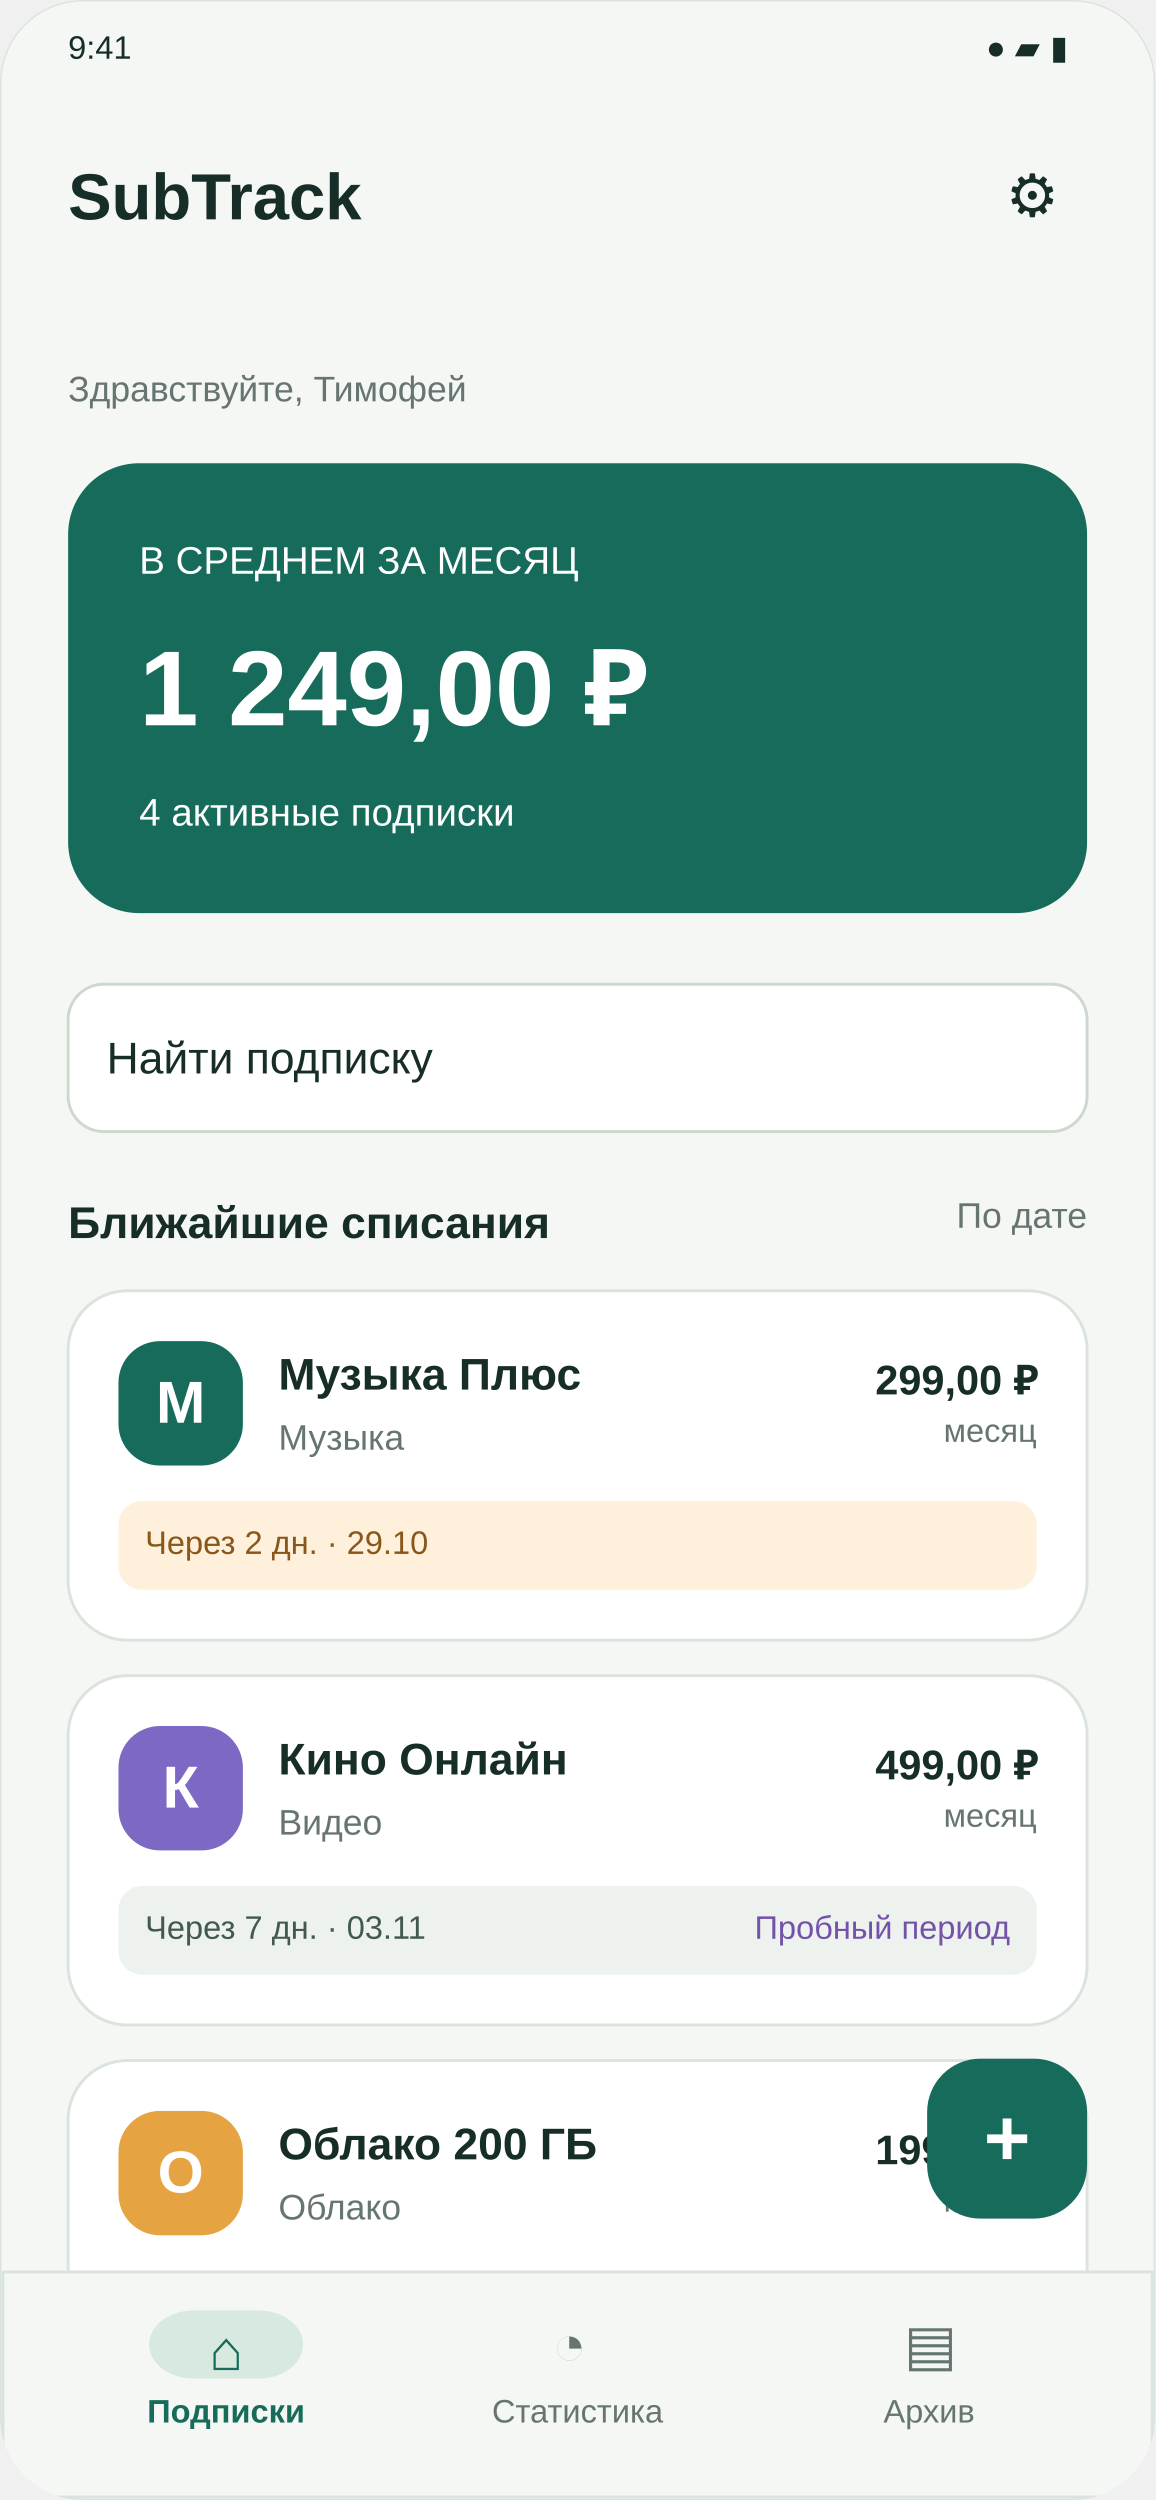
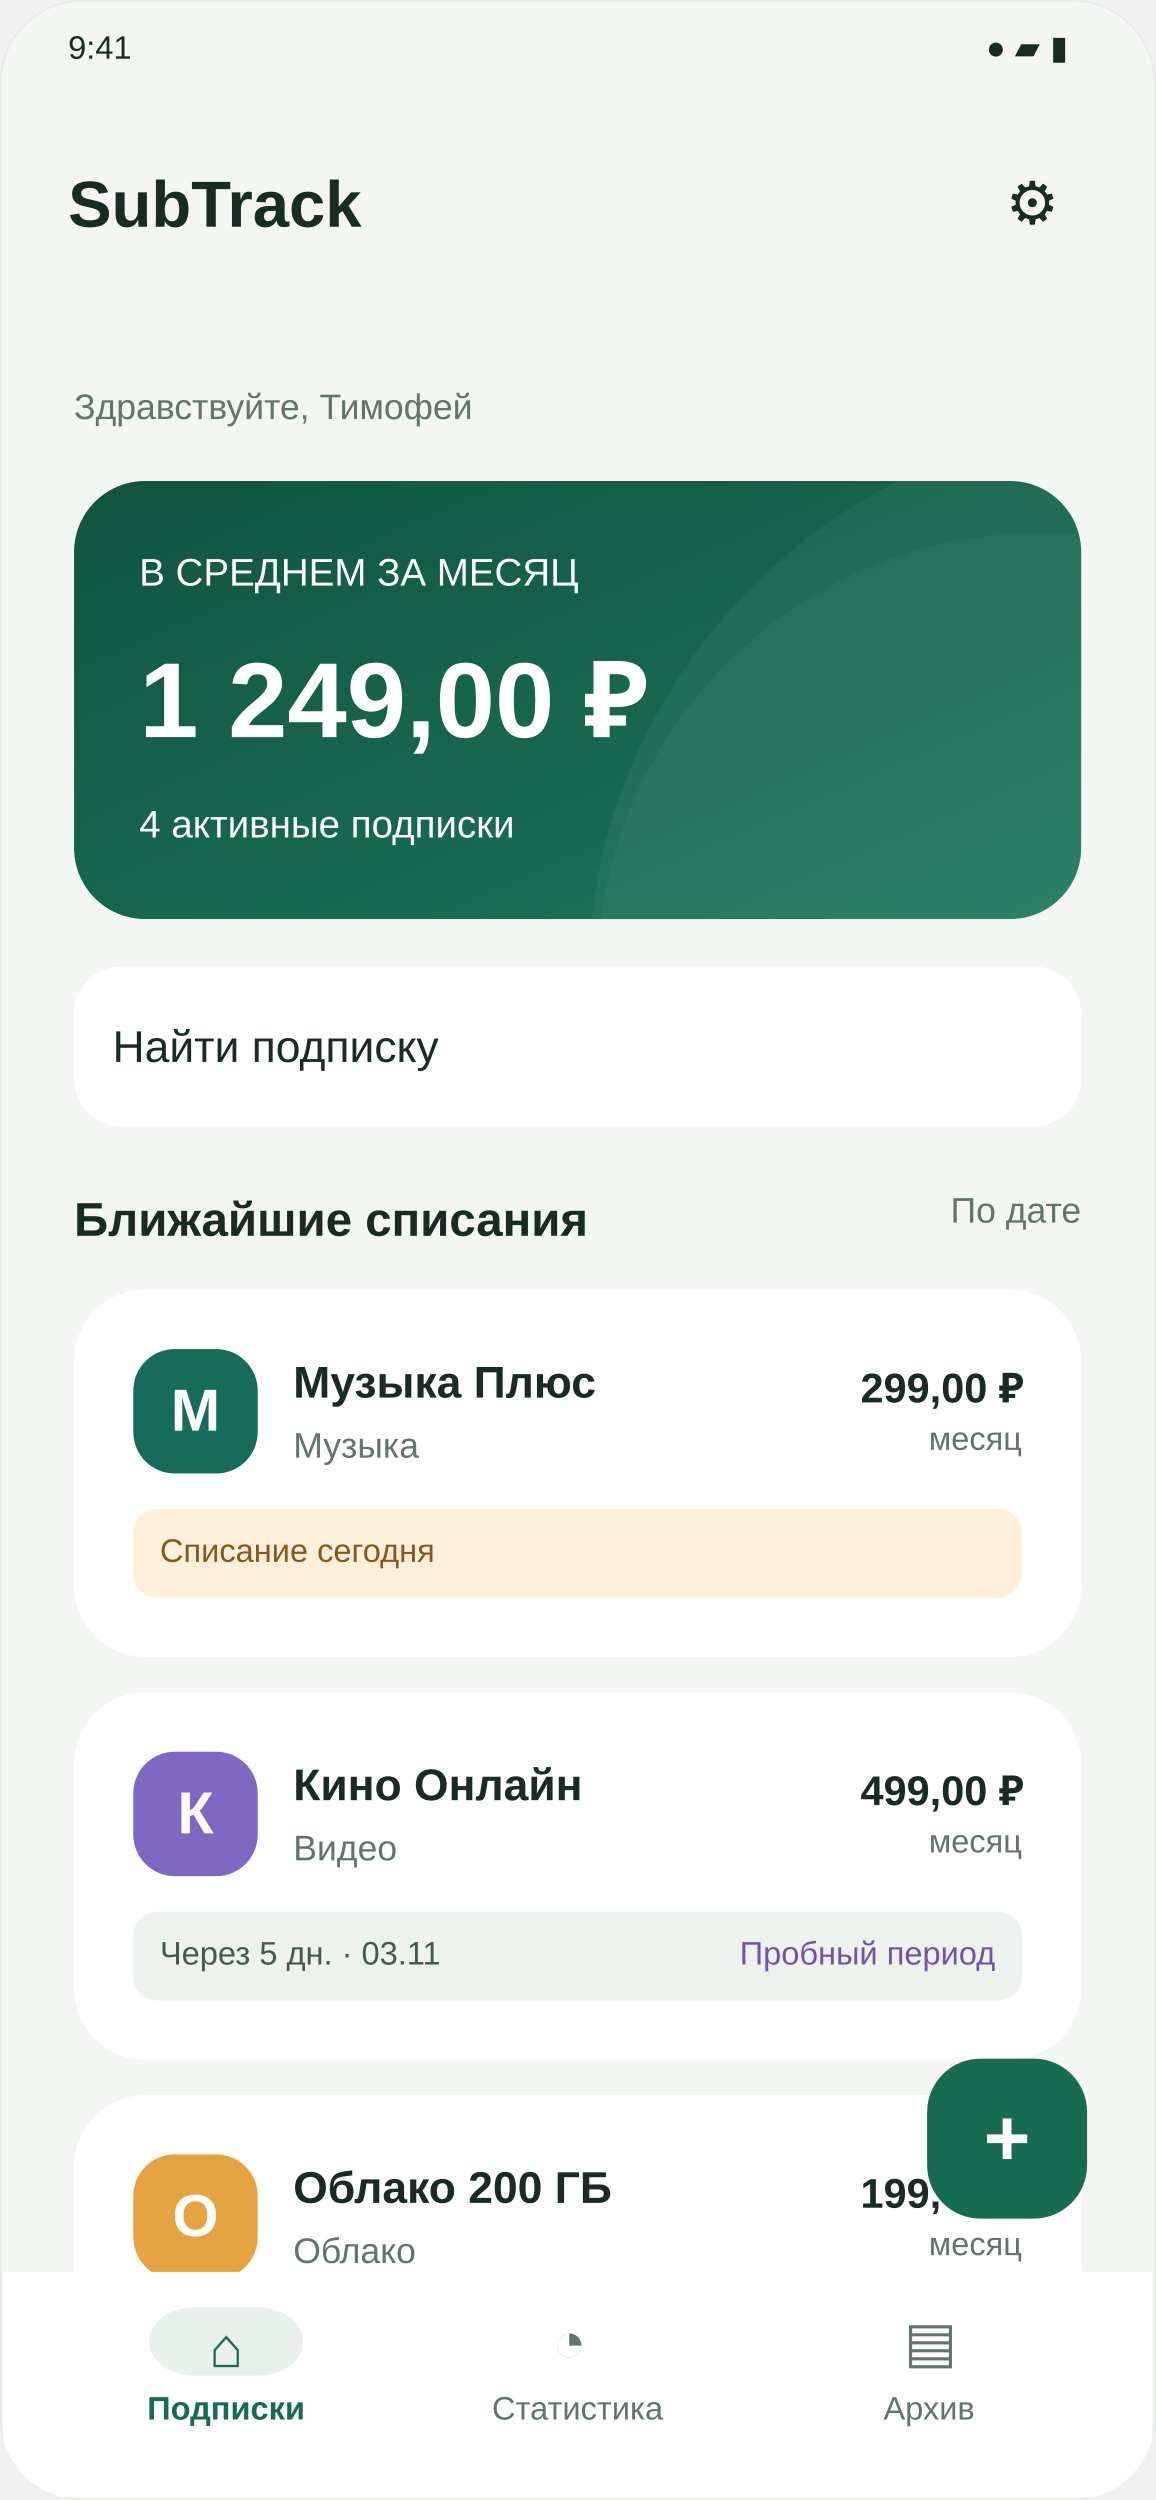
<svg xmlns="http://www.w3.org/2000/svg" width="390" height="844" viewBox="0 0 390 844">
  <defs>
+     <linearGradient id="greenHeader" x2="1" y2="1">
+       <stop stop-color="#125440" />
+       <stop offset="1" stop-color="#1b775b" />
+     </linearGradient>
    <clipPath id="mainclip">
-       <rect x="0" y="101" width="390" height="666" />
+       <rect x="0" y="105" width="390" height="662" />
    </clipPath>
    <clipPath id="screen">
      <rect width="390" height="844" rx="28" />
    </clipPath>
  </defs>
  <g clip-path="url(#screen)">
-     <rect x="0" y="0" width="390" height="844" rx="28" fill="rgb(245, 247, 244)" stroke="rgb(219, 227, 221)" stroke-width="1" />
-     <text x="23" y="19.84" font-family="Arial" font-size="11" font-weight="400" fill="rgb(23, 45, 40)">9:41</text>
-     <text x="332.89" y="19.84" font-family="Arial" font-size="11" font-weight="400" fill="rgb(23, 45, 40)">● ▰ ▮</text>
-     <text x="23" y="74.05" font-family="Arial" font-size="22" font-weight="700" fill="rgb(23, 45, 40)">SubTrack</text>
-     <text x="339.56" y="73.04" font-family="Arial" font-size="20" font-weight="700" fill="rgb(23, 45, 40)">⚙</text>
+     <rect x="0" y="0" width="390" height="844" rx="28" fill="rgb(243, 246, 243)" stroke="rgb(228, 235, 229)" stroke-width="1" />
+     <text x="23" y="19.84" font-family="Arial" font-size="11" font-weight="400" fill="rgb(24, 44, 35)">9:41</text>
+     <text x="332.89" y="19.84" font-family="Arial" font-size="11" font-weight="400" fill="rgb(24, 44, 35)">● ▰ ▮</text>
+     <text x="23" y="76.55" font-family="Arial" font-size="22" font-weight="700" fill="rgb(24, 44, 35)">SubTrack</text>
+     <text x="339.56" y="75.54" font-family="Arial" font-size="20" font-weight="700" fill="rgb(24, 44, 35)">⚙</text>
    <g clip-path="url(#mainclip)">
-       <text x="23" y="135.48" font-family="Arial" font-size="12" font-weight="400" fill="rgb(102, 117, 111)">Здравствуйте, Тимофей</text>
-       <rect x="23" y="156.39" width="344" height="151.88" rx="24" fill="rgb(23, 107, 91)" stroke="none" stroke-width="0" />
-       <text x="47" y="193.69" font-family="Arial" font-size="13" font-weight="400" fill="rgb(255, 255, 255)">В СРЕДНЕМ ЗА МЕСЯЦ</text>
-       <text x="47" y="244.85" font-family="Arial" font-size="36" font-weight="700" fill="rgb(255, 255, 255)">1 249,00 ₽</text>
-       <text x="47" y="278.72" font-family="Arial" font-size="13" font-weight="400" fill="rgb(255, 255, 255)">4 активные подписки</text>
-       <rect x="23" y="332.27" width="344" height="49.75" rx="12" fill="rgb(255, 255, 255)" stroke="rgb(205, 216, 207)" stroke-width="1" />
-       <text x="36" y="362.39" font-family="Arial" font-size="15" font-weight="400" fill="rgb(23, 45, 40)">Найти подписку</text>
-       <text x="23" y="417.96" font-family="Arial" font-size="15" font-weight="700" fill="rgb(23, 45, 40)">Ближайшие списания</text>
-       <text x="322.91" y="414.5" font-family="Arial" font-size="12" font-weight="400" fill="rgb(102, 117, 111)">По дате</text>
-       <rect x="23" y="435.77" width="344" height="117.94" rx="20" fill="rgb(255, 255, 255)" stroke="rgb(219, 227, 221)" stroke-width="1" />
-       <rect x="40" y="452.77" width="42" height="42" rx="14" fill="rgb(23, 107, 91)" stroke="none" stroke-width="0" />
-       <text x="52.66" y="480.31" font-family="Arial" font-size="20" font-weight="700" fill="rgb(255, 255, 255)">М</text>
-       <text x="94" y="469.13" font-family="Arial" font-size="15" font-weight="700" fill="rgb(23, 45, 40)">Музыка Плюс</text>
-       <text x="94" y="489.42" font-family="Arial" font-size="12" font-weight="400" fill="rgb(102, 117, 111)">Музыка</text>
-       <text x="295.5" y="470.76" font-family="Arial" font-size="14" font-weight="700" fill="rgb(23, 45, 40)">299,00 ₽</text>
-       <text x="318.56" y="486.78" font-family="Arial" font-size="11" font-weight="400" fill="rgb(102, 117, 111)">месяц</text>
-       <rect x="40" y="506.77" width="310" height="29.94" rx="8" fill="rgb(255, 240, 220)" stroke="none" stroke-width="0" />
-       <text x="49" y="524.61" font-family="Arial" font-size="11" font-weight="400" fill="rgb(137, 87, 25)">Через 2 дн. · 29.10</text>
-       <rect x="23" y="565.7" width="344" height="117.94" rx="20" fill="rgb(255, 255, 255)" stroke="rgb(219, 227, 221)" stroke-width="1" />
-       <rect x="40" y="582.7" width="42" height="42" rx="14" fill="rgb(125, 104, 196)" stroke="none" stroke-width="0" />
-       <text x="54.89" y="610.24" font-family="Arial" font-size="20" font-weight="700" fill="rgb(255, 255, 255)">К</text>
-       <text x="94" y="599.07" font-family="Arial" font-size="15" font-weight="700" fill="rgb(23, 45, 40)">Кино Онлайн</text>
-       <text x="94" y="619.36" font-family="Arial" font-size="12" font-weight="400" fill="rgb(102, 117, 111)">Видео</text>
-       <text x="295.5" y="600.7" font-family="Arial" font-size="14" font-weight="700" fill="rgb(23, 45, 40)">499,00 ₽</text>
-       <text x="318.56" y="616.72" font-family="Arial" font-size="11" font-weight="400" fill="rgb(102, 117, 111)">месяц</text>
-       <rect x="40" y="636.7" width="310" height="29.94" rx="8" fill="rgb(237, 242, 238)" stroke="none" stroke-width="0" />
-       <text x="49" y="654.54" font-family="Arial" font-size="11" font-weight="400" fill="rgb(66, 90, 78)">Через 7 дн. · 03.11</text>
-       <text x="254.73" y="654.54" font-family="Arial" font-size="11" font-weight="400" fill="rgb(116, 82, 170)">Пробный период</text>
-       <rect x="23" y="695.64" width="344" height="117.94" rx="20" fill="rgb(255, 255, 255)" stroke="rgb(219, 227, 221)" stroke-width="1" />
-       <rect x="40" y="712.64" width="42" height="42" rx="14" fill="rgb(229, 163, 65)" stroke="none" stroke-width="0" />
-       <text x="53.22" y="740.18" font-family="Arial" font-size="20" font-weight="700" fill="rgb(255, 255, 255)">О</text>
-       <text x="94" y="729" font-family="Arial" font-size="15" font-weight="700" fill="rgb(23, 45, 40)">Облако 200 ГБ</text>
-       <text x="94" y="749.29" font-family="Arial" font-size="12" font-weight="400" fill="rgb(102, 117, 111)">Облако</text>
-       <text x="295.5" y="730.64" font-family="Arial" font-size="14" font-weight="700" fill="rgb(23, 45, 40)">199,00 ₽</text>
-       <text x="318.56" y="746.65" font-family="Arial" font-size="11" font-weight="400" fill="rgb(102, 117, 111)">месяц</text>
-       <rect x="40" y="766.64" width="310" height="29.94" rx="8" fill="rgb(237, 242, 238)" stroke="none" stroke-width="0" />
-       <text x="49" y="784.48" font-family="Arial" font-size="11" font-weight="400" fill="rgb(66, 90, 78)">Через 16 дн. · 12.11</text>
-       <rect x="23" y="825.58" width="344" height="117.94" rx="20" fill="rgb(255, 255, 255)" stroke="rgb(219, 227, 221)" stroke-width="1" />
-       <rect x="40" y="842.58" width="42" height="42" rx="14" fill="rgb(76, 140, 186)" stroke="none" stroke-width="0" />
-       <text x="54.89" y="870.12" font-family="Arial" font-size="20" font-weight="700" fill="rgb(255, 255, 255)">К</text>
-       <text x="94" y="858.94" font-family="Arial" font-size="15" font-weight="700" fill="rgb(23, 45, 40)">Курс Языка</text>
-       <text x="94" y="879.23" font-family="Arial" font-size="12" font-weight="400" fill="rgb(102, 117, 111)">Обучение</text>
-       <text x="283.83" y="860.57" font-family="Arial" font-size="14" font-weight="700" fill="rgb(23, 45, 40)">3 024,00 ₽</text>
-       <text x="333.92" y="876.59" font-family="Arial" font-size="11" font-weight="400" fill="rgb(102, 117, 111)">год</text>
-       <text x="49" y="914.42" font-family="Arial" font-size="11" font-weight="400" fill="rgb(66, 90, 78)">Через 35 дн. · 01.12</text>
+       <text x="25" y="141.48" font-family="Arial" font-size="12" font-weight="400" fill="rgb(97, 117, 106)">Здравствуйте, Тимофей</text>
+       <defs>
+         <clipPath id="header7">
+           <rect x="25" y="162.39" width="340" height="147.88" rx="24" />
+         </clipPath>
+       </defs>
+       <g clip-path="url(#header7)">
+         <rect x="25" y="162.39" width="340" height="147.88" fill="url(#greenHeader)" />
+         <circle cx="388.8" cy="332.45" r="190.4" fill="#fff" opacity=".045" />
+         <circle cx="351.4" cy="329.49" r="149.6" fill="#fff" opacity=".035" />
+       </g>
+       <text x="47" y="197.69" font-family="Arial" font-size="13" font-weight="400" fill="rgb(255, 255, 255)">В СРЕДНЕМ ЗА МЕСЯЦ</text>
+       <text x="47" y="248.85" font-family="Arial" font-size="36" font-weight="700" fill="rgb(255, 255, 255)">1 249,00 ₽</text>
+       <text x="47" y="282.72" font-family="Arial" font-size="13" font-weight="400" fill="rgb(255, 255, 255)">4 активные подписки</text>
+       <rect x="25" y="326.27" width="340" height="54" rx="16" fill="rgb(255, 255, 255)" stroke="rgba(0, 0, 0, 0)" stroke-width="2" />
+       <text x="38" y="358.52" font-family="Arial" font-size="15" font-weight="400" fill="rgb(24, 44, 35)">Найти подписку</text>
+       <text x="25" y="417.21" font-family="Arial" font-size="16" font-weight="700" fill="rgb(24, 44, 35)">Ближайшие списания</text>
+       <text x="320.91" y="412.75" font-family="Arial" font-size="12" font-weight="400" fill="rgb(97, 117, 106)">По дате</text>
+       <rect x="25" y="435.45" width="340" height="123.94" rx="24" fill="rgb(255, 255, 255)" stroke="none" stroke-width="0" />
+       <rect x="45" y="455.45" width="42" height="42" rx="14" fill="rgb(23, 107, 91)" stroke="none" stroke-width="0" />
+       <text x="57.66" y="482.99" font-family="Arial" font-size="20" font-weight="700" fill="rgb(255, 255, 255)">М</text>
+       <text x="99" y="471.82" font-family="Arial" font-size="15" font-weight="700" fill="rgb(24, 44, 35)">Музыка Плюс</text>
+       <text x="99" y="492.11" font-family="Arial" font-size="12" font-weight="400" fill="rgb(97, 117, 106)">Музыка</text>
+       <text x="290.5" y="473.45" font-family="Arial" font-size="14" font-weight="700" fill="rgb(24, 44, 35)">299,00 ₽</text>
+       <text x="313.56" y="489.47" font-family="Arial" font-size="11" font-weight="400" fill="rgb(97, 117, 106)">месяц</text>
+       <rect x="45" y="509.45" width="300" height="29.94" rx="8" fill="rgb(255, 240, 220)" stroke="none" stroke-width="0" />
+       <text x="54" y="527.29" font-family="Arial" font-size="11" font-weight="400" fill="rgb(137, 87, 25)">Списание сегодня</text>
+       <rect x="25" y="571.39" width="340" height="123.94" rx="24" fill="rgb(255, 255, 255)" stroke="none" stroke-width="0" />
+       <rect x="45" y="591.39" width="42" height="42" rx="14" fill="rgb(125, 104, 196)" stroke="none" stroke-width="0" />
+       <text x="59.89" y="618.93" font-family="Arial" font-size="20" font-weight="700" fill="rgb(255, 255, 255)">К</text>
+       <text x="99" y="607.75" font-family="Arial" font-size="15" font-weight="700" fill="rgb(24, 44, 35)">Кино Онлайн</text>
+       <text x="99" y="628.04" font-family="Arial" font-size="12" font-weight="400" fill="rgb(97, 117, 106)">Видео</text>
+       <text x="290.5" y="609.39" font-family="Arial" font-size="14" font-weight="700" fill="rgb(24, 44, 35)">499,00 ₽</text>
+       <text x="313.56" y="625.4" font-family="Arial" font-size="11" font-weight="400" fill="rgb(97, 117, 106)">месяц</text>
+       <rect x="45" y="645.39" width="300" height="29.94" rx="8" fill="rgb(237, 242, 238)" stroke="none" stroke-width="0" />
+       <text x="54" y="663.23" font-family="Arial" font-size="11" font-weight="400" fill="rgb(66, 90, 78)">Через 5 дн. · 03.11</text>
+       <text x="249.73" y="663.23" font-family="Arial" font-size="11" font-weight="400" fill="rgb(116, 82, 170)">Пробный период</text>
+       <rect x="25" y="707.33" width="340" height="123.94" rx="24" fill="rgb(255, 255, 255)" stroke="none" stroke-width="0" />
+       <rect x="45" y="727.33" width="42" height="42" rx="14" fill="rgb(229, 163, 65)" stroke="none" stroke-width="0" />
+       <text x="58.22" y="754.87" font-family="Arial" font-size="20" font-weight="700" fill="rgb(255, 255, 255)">О</text>
+       <text x="99" y="743.69" font-family="Arial" font-size="15" font-weight="700" fill="rgb(24, 44, 35)">Облако 200 ГБ</text>
+       <text x="99" y="763.98" font-family="Arial" font-size="12" font-weight="400" fill="rgb(97, 117, 106)">Облако</text>
+       <text x="290.5" y="745.32" font-family="Arial" font-size="14" font-weight="700" fill="rgb(24, 44, 35)">199,00 ₽</text>
+       <text x="313.56" y="761.34" font-family="Arial" font-size="11" font-weight="400" fill="rgb(97, 117, 106)">месяц</text>
+       <rect x="45" y="781.33" width="300" height="29.94" rx="8" fill="rgb(237, 242, 238)" stroke="none" stroke-width="0" />
+       <text x="54" y="799.17" font-family="Arial" font-size="11" font-weight="400" fill="rgb(66, 90, 78)">Через 14 дн. · 12.11</text>
+       <rect x="25" y="843.27" width="340" height="123.94" rx="24" fill="rgb(255, 255, 255)" stroke="none" stroke-width="0" />
+       <text x="59.89" y="890.81" font-family="Arial" font-size="20" font-weight="700" fill="rgb(255, 255, 255)">К</text>
+       <text x="99" y="879.63" font-family="Arial" font-size="15" font-weight="700" fill="rgb(24, 44, 35)">Курс Языка</text>
+       <text x="99" y="899.92" font-family="Arial" font-size="12" font-weight="400" fill="rgb(97, 117, 106)">Обучение</text>
+       <text x="278.83" y="881.26" font-family="Arial" font-size="14" font-weight="700" fill="rgb(24, 44, 35)">3 024,00 ₽</text>
+       <text x="328.92" y="897.28" font-family="Arial" font-size="11" font-weight="400" fill="rgb(97, 117, 106)">год</text>
+       <text x="54" y="935.11" font-family="Arial" font-size="11" font-weight="400" fill="rgb(66, 90, 78)">Через 33 дн. · 01.12</text>
    </g>
-     <rect x="1" y="767" width="388" height="76" rx="0" fill="rgb(245, 247, 244)" stroke="rgb(219, 227, 221)" stroke-width="1" />
-     <rect x="50.33" y="780" width="52" height="23" rx="15" fill="rgb(216, 233, 223)" stroke="none" stroke-width="0" />
-     <text x="70.63" y="800.14" font-family="Arial" font-size="19" font-weight="900" fill="rgb(23, 107, 91)">⌂</text>
-     <text x="49.69" y="817.84" font-family="Arial" font-size="11" font-weight="700" fill="rgb(23, 107, 91)">Подписки</text>
-     <text x="186.48" y="798.22" font-family="Arial" font-size="19" font-weight="700" fill="rgb(102, 117, 111)">◔</text>
-     <text x="166.09" y="817.84" font-family="Arial" font-size="11" font-weight="400" fill="rgb(102, 117, 111)">Статистика</text>
-     <text x="305.16" y="798.22" font-family="Arial" font-size="19" font-weight="700" fill="rgb(102, 117, 111)">▤</text>
-     <text x="298.25" y="817.84" font-family="Arial" font-size="11" font-weight="400" fill="rgb(102, 117, 111)">Архив</text>
-     <rect x="313" y="695" width="54" height="54" rx="18" fill="rgb(23, 107, 91)" stroke="none" stroke-width="0" />
+     <rect x="1" y="767" width="388" height="76" rx="0" fill="rgb(255, 255, 255)" stroke="none" stroke-width="0" />
+     <rect x="50.33" y="779" width="52" height="23" rx="15" fill="rgb(234, 240, 235)" stroke="none" stroke-width="0" />
+     <text x="70.63" y="799.14" font-family="Arial" font-size="19" font-weight="900" fill="rgb(23, 107, 80)">⌂</text>
+     <text x="49.69" y="816.84" font-family="Arial" font-size="11" font-weight="700" fill="rgb(23, 107, 80)">Подписки</text>
+     <text x="186.48" y="797.22" font-family="Arial" font-size="19" font-weight="700" fill="rgb(97, 117, 106)">◔</text>
+     <text x="166.09" y="816.84" font-family="Arial" font-size="11" font-weight="400" fill="rgb(97, 117, 106)">Статистика</text>
+     <text x="305.16" y="797.22" font-family="Arial" font-size="19" font-weight="700" fill="rgb(97, 117, 106)">▤</text>
+     <text x="298.25" y="816.84" font-family="Arial" font-size="11" font-weight="400" fill="rgb(97, 117, 106)">Архив</text>
+     <rect x="313" y="695" width="54" height="54" rx="18" fill="rgb(23, 107, 80)" stroke="none" stroke-width="0" />
    <text x="332.11" y="731.02" font-family="Arial" font-size="27" font-weight="700" fill="rgb(255, 255, 255)">+</text>
  </g>
</svg>
